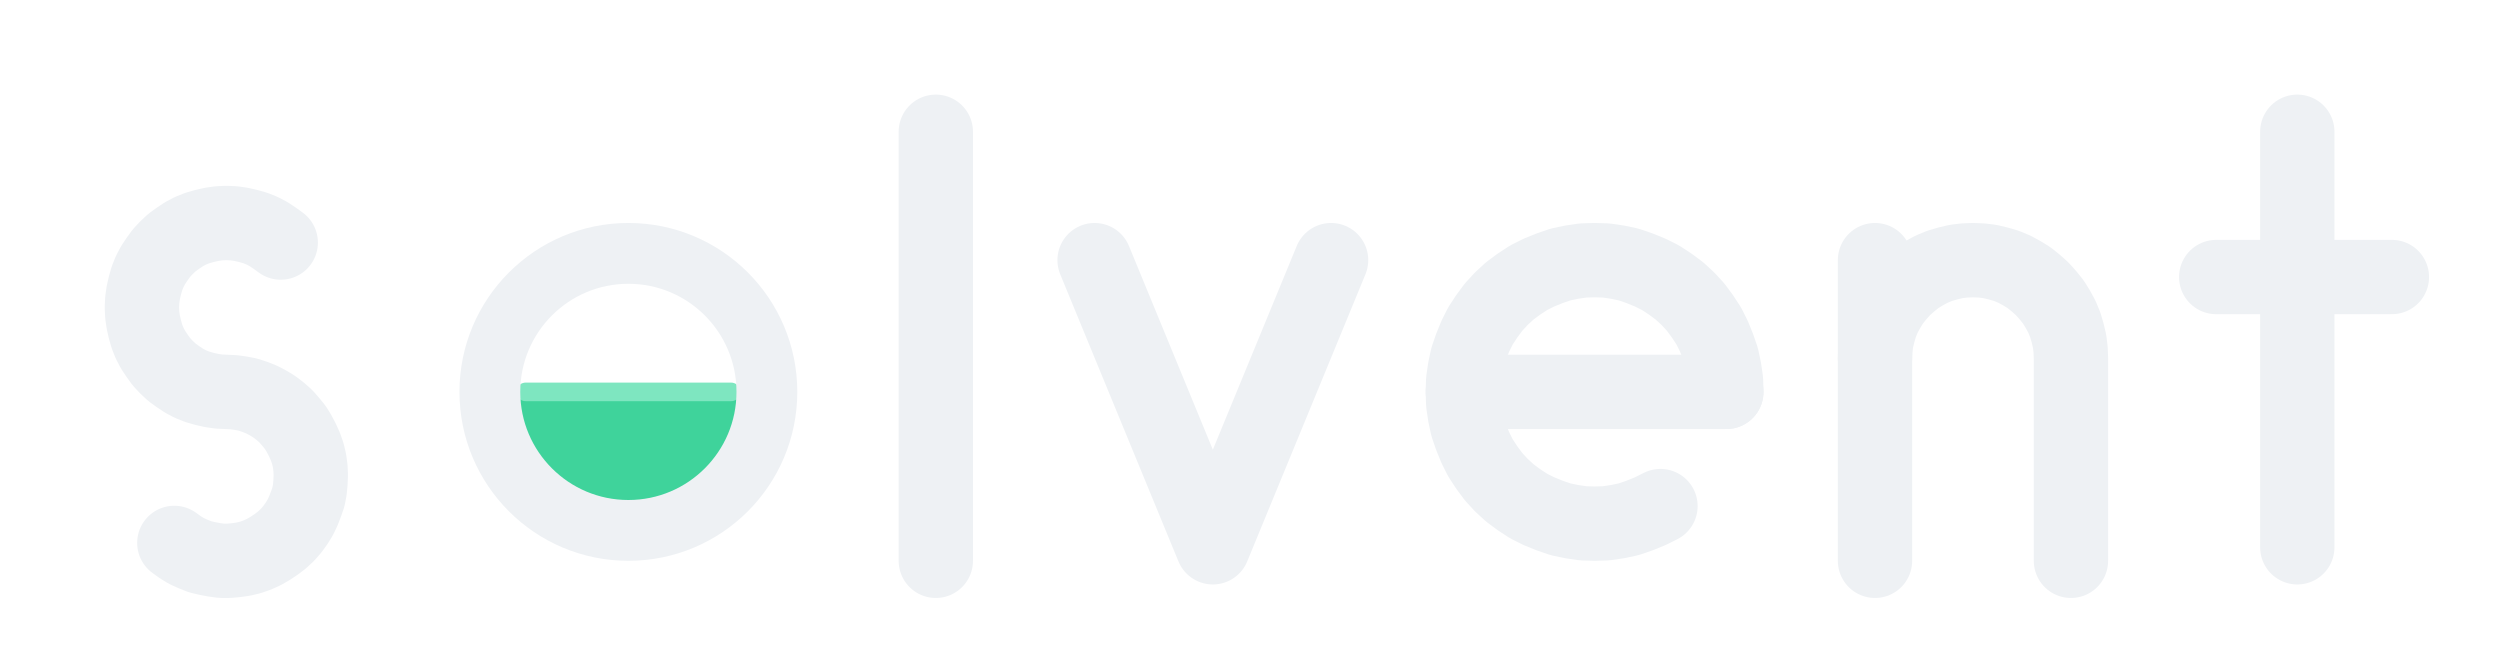
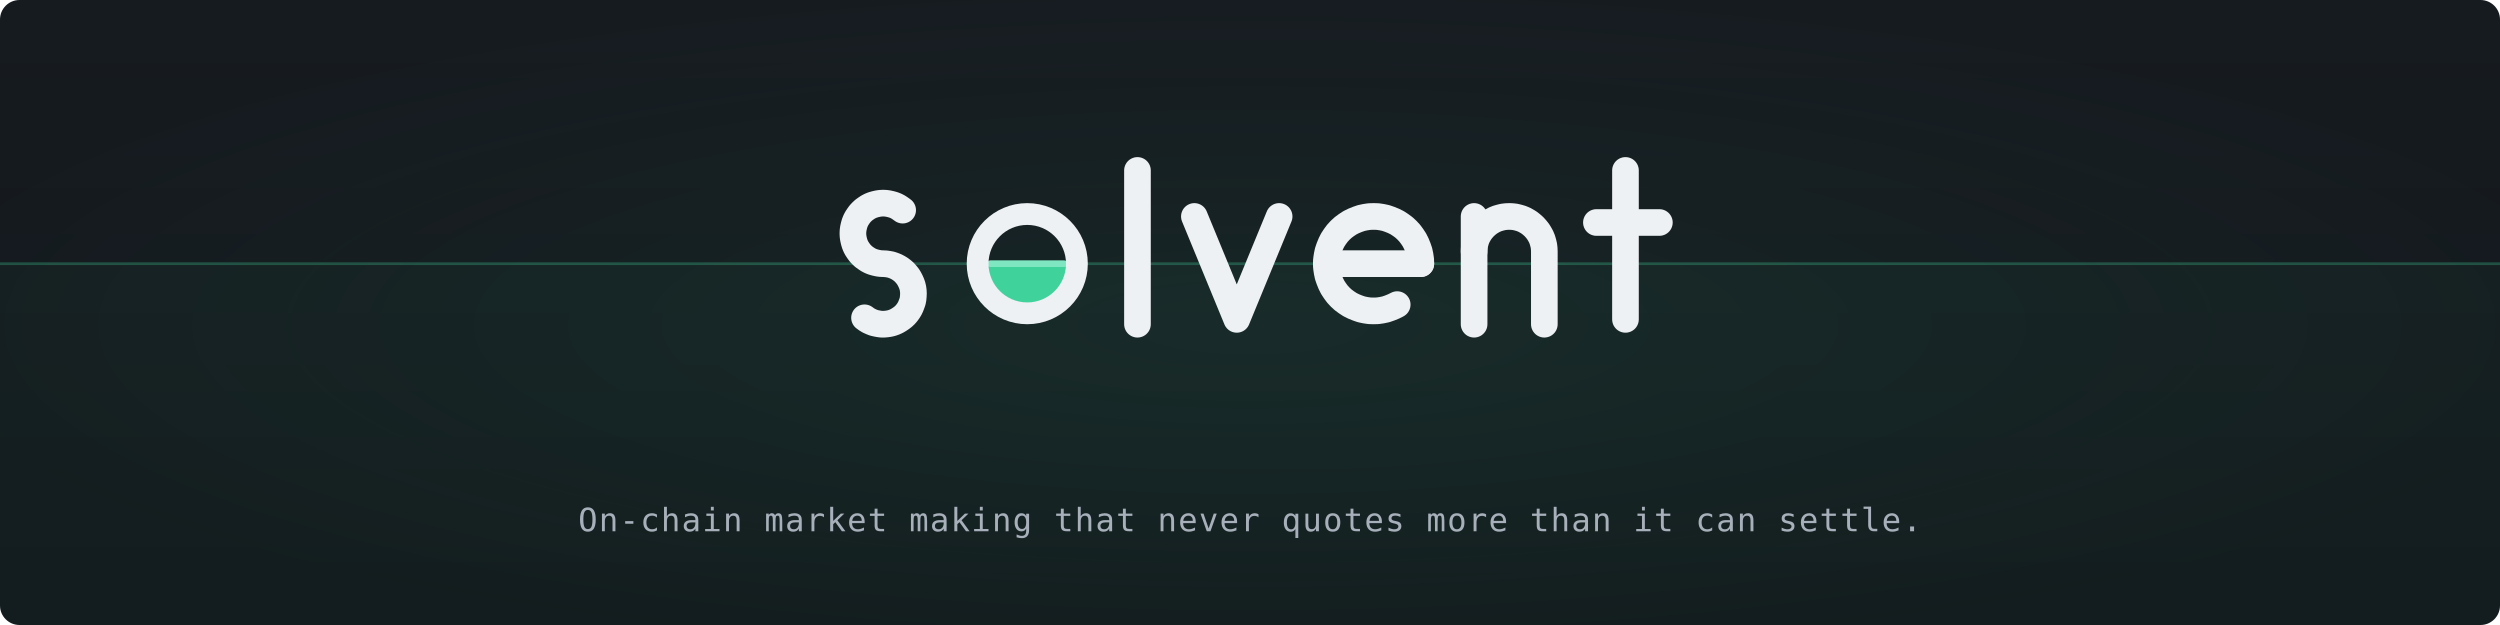
- <svg xmlns="http://www.w3.org/2000/svg" viewBox="-28 34 740 194">
-   <path transform="translate(0 0)" d="M55.1 105.8L53.3 104.5L51.5 103.3L49.6 102.3L47.6 101.5L45.5 100.9L43.3 100.4L41.2 100.1L39.0 100.0L36.8 100.1L34.7 100.4L32.5 100.9L30.4 101.5L28.4 102.3L26.5 103.3L24.7 104.5L22.9 105.8L21.3 107.3L19.8 108.9L18.5 110.7L17.3 112.5L16.3 114.4L15.5 116.4L14.9 118.5L14.4 120.7L14.1 122.8L14.0 125.0L14.1 127.2L14.4 129.3L14.9 131.5L15.5 133.6L16.3 135.6L17.3 137.5L18.5 139.3L19.8 141.1L21.3 142.7L22.9 144.2L24.7 145.5L26.5 146.7L28.4 147.7L30.4 148.5L32.5 149.1L34.7 149.6L36.8 149.9L39.0 150.0L39.0 150.0L41.2 150.1L43.3 150.4L45.4 150.8L47.5 151.5L49.5 152.3L51.4 153.3L53.2 154.4L54.9 155.7L56.6 157.2L58.0 158.8L59.4 160.5L60.5 162.3L61.5 164.2L62.4 166.2L63.1 168.2L63.6 170.3L63.9 172.5L64.0 174.6L63.9 176.8L63.7 179.0L63.3 181.1L62.6 183.1L61.8 185.2L60.9 187.1L59.8 188.9L58.5 190.7L57.1 192.3L55.5 193.8L53.8 195.1L52.0 196.3L50.1 197.4L48.1 198.3L46.1 199.0L44.0 199.5L41.9 199.8L39.7 200.0L37.6 200.0L35.4 199.7L33.3 199.3L31.2 198.8L29.2 198.0L27.2 197.1L25.4 196.0L23.6 194.7" fill="none" stroke="#eef1f4" stroke-width="22" stroke-linecap="round" stroke-linejoin="round" />
-   <path d="M190.6 150.0L190.4 152.8L190.1 155.7L189.5 158.4L188.6 161.1L187.5 163.8L186.2 166.3L184.7 168.7L182.9 170.9L181.0 173.0L178.9 174.9L176.7 176.7L174.3 178.2L171.8 179.5L169.1 180.6L166.4 181.5L163.7 182.1L160.8 182.4L158.0 182.6L155.2 182.4L152.3 182.1L149.6 181.5L146.9 180.6L144.2 179.5L141.7 178.2L139.3 176.7L137.1 174.9L135.0 173.0L133.1 170.9L131.3 168.7L129.8 166.3L128.5 163.8L127.4 161.1L126.5 158.4L125.9 155.7L125.6 152.8L125.4 150.0Z" fill="#3fd39b" />
-   <line x1="127.6" y1="150" x2="188.4" y2="150" stroke="#7ee6c0" stroke-width="5.5" stroke-linecap="round" />
-   <circle cx="158" cy="150" r="41.0" fill="none" stroke="#eef1f4" stroke-width="18.0" />
-   <path transform="translate(238 0)" d="M11.0 73.0L11.0 200.0" fill="none" stroke="#eef1f4" stroke-width="22" stroke-linecap="round" stroke-linejoin="round" />
-   <path transform="translate(290 0)" d="M6.0 111.0L41.0 196.0L76.0 111.0" fill="none" stroke="#eef1f4" stroke-width="22" stroke-linecap="round" stroke-linejoin="round" />
-   <path transform="translate(402 0)" d="M3.0 150.0L81.0 150.0" fill="none" stroke="#eef1f4" stroke-width="22" stroke-linecap="round" stroke-linejoin="round" />
-   <path transform="translate(402 0)" d="M81.0 150.0L80.9 146.6L80.4 143.2L79.7 139.9L78.6 136.7L77.3 133.5L75.8 130.5L73.9 127.6L71.9 124.9L69.6 122.4L67.1 120.1L64.4 118.1L61.5 116.2L58.5 114.7L55.3 113.4L52.1 112.3L48.8 111.6L45.4 111.1L42.0 111.0L38.6 111.1L35.2 111.6L31.9 112.3L28.7 113.4L25.5 114.7L22.5 116.2L19.6 118.1L16.9 120.1L14.4 122.4L12.1 124.9L10.1 127.6L8.2 130.5L6.7 133.5L5.4 136.7L4.3 139.9L3.6 143.2L3.1 146.6L3.0 150.0L3.1 153.4L3.6 156.8L4.3 160.1L5.4 163.3L6.7 166.5L8.2 169.5L10.1 172.4L12.1 175.1L14.4 177.6L16.9 179.9L19.6 181.9L22.5 183.8L25.5 185.3L28.7 186.6L31.9 187.7L35.2 188.4L38.6 188.9L42.0 189.0L45.4 188.9L48.8 188.4L52.1 187.7L55.3 186.6L58.5 185.3L61.5 183.8" fill="none" stroke="#eef1f4" stroke-width="22" stroke-linecap="round" stroke-linejoin="round" />
-   <path transform="translate(516 0)" d="M11.0 111.0L11.0 200.0" fill="none" stroke="#eef1f4" stroke-width="22" stroke-linecap="round" stroke-linejoin="round" />
-   <path transform="translate(516 0)" d="M11.0 140.0L11.1 137.5L11.4 135.0L12.0 132.5L12.7 130.1L13.7 127.7L14.9 125.5L16.2 123.4L17.8 121.4L19.5 119.5L21.4 117.8L23.4 116.2L25.5 114.9L27.7 113.7L30.1 112.7L32.5 112.0L35.0 111.4L37.5 111.1L40.0 111.0L42.5 111.1L45.0 111.4L47.5 112.0L49.9 112.7L52.3 113.7L54.5 114.9L56.6 116.2L58.6 117.8L60.5 119.5L62.2 121.4L63.8 123.4L65.1 125.5L66.3 127.7L67.3 130.1L68.0 132.5L68.6 135.0L68.9 137.5L69.0 140.0L69.0 200.0" fill="none" stroke="#eef1f4" stroke-width="22" stroke-linecap="round" stroke-linejoin="round" />
-   <path transform="translate(626 0)" d="M26.0 73.0L26.0 196.0" fill="none" stroke="#eef1f4" stroke-width="22" stroke-linecap="round" stroke-linejoin="round" />
-   <path transform="translate(626 0)" d="M2.0 116.0L54.0 116.0" fill="none" stroke="#eef1f4" stroke-width="22" stroke-linecap="round" stroke-linejoin="round" />
+ <svg xmlns="http://www.w3.org/2000/svg" viewBox="0 0 1280 320" role="img" aria-label="Solvent">
+   <defs>
+     <linearGradient id="bg" x1="0" y1="0" x2="0" y2="1">
+       <stop offset="0" stop-color="#161b20" />
+       <stop offset="1" stop-color="#12161a" />
+     </linearGradient>
+     <radialGradient id="glow" cx="0.5" cy="0.52" r="0.55">
+       <stop offset="0" stop-color="#3fd39b" stop-opacity="0.07" />
+       <stop offset="1" stop-color="#3fd39b" stop-opacity="0" />
+     </radialGradient>
+   </defs>
+   <rect width="1280" height="320" rx="10" fill="url(#bg)" />
+   <rect width="1280" height="320" rx="10" fill="url(#glow)" />
+   <clipPath id="clip">
+     <rect width="1280" height="320" rx="10" />
+   </clipPath>
+   <g clip-path="url(#clip)">
+     <rect x="0" y="135.0" width="1280" height="185.0" fill="#3fd39b" opacity="0.035" />
+     <line x1="0" y1="135.0" x2="1280" y2="135.0" stroke="#3fd39b" stroke-width="1.4" opacity="0.28" />
+   </g>
+   <g transform="translate(428.0 42) scale(0.62)">
+     <path transform="translate(0 0)" d="M55.1 105.8L53.3 104.5L51.5 103.3L49.6 102.3L47.6 101.5L45.5 100.9L43.3 100.4L41.2 100.1L39.0 100.0L36.8 100.1L34.7 100.4L32.5 100.9L30.4 101.5L28.4 102.3L26.5 103.3L24.7 104.5L22.9 105.8L21.3 107.3L19.8 108.9L18.5 110.7L17.3 112.5L16.3 114.4L15.5 116.4L14.9 118.5L14.4 120.7L14.1 122.8L14.0 125.0L14.1 127.2L14.4 129.3L14.9 131.5L15.5 133.6L16.3 135.6L17.3 137.5L18.5 139.3L19.8 141.1L21.3 142.7L22.9 144.2L24.7 145.5L26.5 146.7L28.4 147.7L30.4 148.5L32.5 149.1L34.7 149.6L36.8 149.9L39.0 150.0L39.0 150.0L41.2 150.1L43.3 150.4L45.4 150.8L47.5 151.5L49.5 152.3L51.4 153.3L53.2 154.4L54.9 155.7L56.6 157.2L58.0 158.8L59.4 160.5L60.5 162.3L61.5 164.2L62.4 166.2L63.1 168.2L63.6 170.3L63.9 172.5L64.0 174.6L63.9 176.8L63.7 179.0L63.3 181.1L62.6 183.1L61.8 185.2L60.9 187.1L59.8 188.9L58.5 190.7L57.1 192.3L55.5 193.8L53.8 195.1L52.0 196.3L50.1 197.4L48.1 198.3L46.1 199.0L44.0 199.5L41.9 199.8L39.7 200.0L37.6 200.0L35.4 199.7L33.3 199.3L31.2 198.8L29.2 198.0L27.2 197.1L25.4 196.0L23.6 194.7" fill="none" stroke="#eef1f4" stroke-width="22" stroke-linecap="round" stroke-linejoin="round" />
+     <path d="M190.6 150.0L190.4 152.8L190.1 155.7L189.5 158.4L188.6 161.1L187.5 163.8L186.2 166.3L184.7 168.7L182.9 170.9L181.0 173.0L178.9 174.9L176.7 176.7L174.3 178.2L171.8 179.5L169.1 180.6L166.4 181.5L163.7 182.1L160.8 182.4L158.0 182.6L155.2 182.4L152.3 182.1L149.6 181.5L146.9 180.6L144.2 179.5L141.7 178.2L139.3 176.7L137.1 174.9L135.0 173.0L133.1 170.9L131.3 168.7L129.8 166.3L128.5 163.8L127.4 161.1L126.5 158.4L125.9 155.7L125.6 152.8L125.4 150.0Z" fill="#3fd39b" />
+     <line x1="127.6" y1="150" x2="188.4" y2="150" stroke="#7ee6c0" stroke-width="5.5" stroke-linecap="round" />
+     <circle cx="158" cy="150" r="41.0" fill="none" stroke="#eef1f4" stroke-width="18.0" />
+     <path transform="translate(238 0)" d="M11.0 73.0L11.0 200.0" fill="none" stroke="#eef1f4" stroke-width="22" stroke-linecap="round" stroke-linejoin="round" />
+     <path transform="translate(290 0)" d="M6.0 111.0L41.0 196.0L76.0 111.0" fill="none" stroke="#eef1f4" stroke-width="22" stroke-linecap="round" stroke-linejoin="round" />
+     <path transform="translate(402 0)" d="M3.0 150.0L81.0 150.0" fill="none" stroke="#eef1f4" stroke-width="22" stroke-linecap="round" stroke-linejoin="round" />
+     <path transform="translate(402 0)" d="M81.0 150.0L80.9 146.6L80.4 143.2L79.7 139.9L78.6 136.7L77.3 133.5L75.8 130.5L73.9 127.6L71.9 124.9L69.6 122.4L67.1 120.1L64.4 118.1L61.5 116.2L58.5 114.7L55.3 113.4L52.1 112.3L48.8 111.6L45.4 111.1L42.0 111.0L38.6 111.1L35.2 111.6L31.9 112.3L28.7 113.4L25.5 114.7L22.5 116.2L19.6 118.1L16.9 120.1L14.4 122.4L12.1 124.9L10.1 127.6L8.2 130.5L6.7 133.5L5.4 136.7L4.3 139.9L3.6 143.2L3.1 146.6L3.0 150.0L3.1 153.4L3.6 156.8L4.3 160.1L5.4 163.3L6.7 166.5L8.2 169.5L10.1 172.4L12.1 175.1L14.4 177.6L16.9 179.9L19.6 181.9L22.5 183.8L25.5 185.3L28.7 186.6L31.9 187.7L35.2 188.4L38.6 188.9L42.0 189.0L45.4 188.9L48.8 188.4L52.1 187.7L55.3 186.6L58.5 185.3L61.5 183.8" fill="none" stroke="#eef1f4" stroke-width="22" stroke-linecap="round" stroke-linejoin="round" />
+     <path transform="translate(516 0)" d="M11.0 111.0L11.0 200.0" fill="none" stroke="#eef1f4" stroke-width="22" stroke-linecap="round" stroke-linejoin="round" />
+     <path transform="translate(516 0)" d="M11.0 140.0L11.1 137.5L11.4 135.0L12.0 132.5L12.7 130.1L13.7 127.7L14.9 125.5L16.2 123.4L17.8 121.4L19.5 119.5L21.4 117.8L23.4 116.2L25.5 114.9L27.7 113.7L30.1 112.7L32.5 112.0L35.0 111.4L37.5 111.1L40.0 111.0L42.5 111.1L45.0 111.4L47.5 112.0L49.9 112.7L52.3 113.7L54.5 114.9L56.6 116.2L58.6 117.8L60.5 119.5L62.2 121.4L63.8 123.4L65.1 125.5L66.3 127.7L67.3 130.1L68.0 132.5L68.6 135.0L68.9 137.5L69.0 140.0L69.0 200.0" fill="none" stroke="#eef1f4" stroke-width="22" stroke-linecap="round" stroke-linejoin="round" />
+     <path transform="translate(626 0)" d="M26.0 73.0L26.0 196.0" fill="none" stroke="#eef1f4" stroke-width="22" stroke-linecap="round" stroke-linejoin="round" />
+     <path transform="translate(626 0)" d="M2.0 116.0L54.0 116.0" fill="none" stroke="#eef1f4" stroke-width="22" stroke-linecap="round" stroke-linejoin="round" />
+   </g>
+   <text x="640" y="272" text-anchor="middle" font-family="ui-monospace, 'SF Mono', 'Cascadia Mono', 'Roboto Mono', Menlo, monospace" font-size="16.5" letter-spacing="0.04em" fill="#a7b0ba">On-chain market making that never quotes more than it can settle.</text>
</svg>
